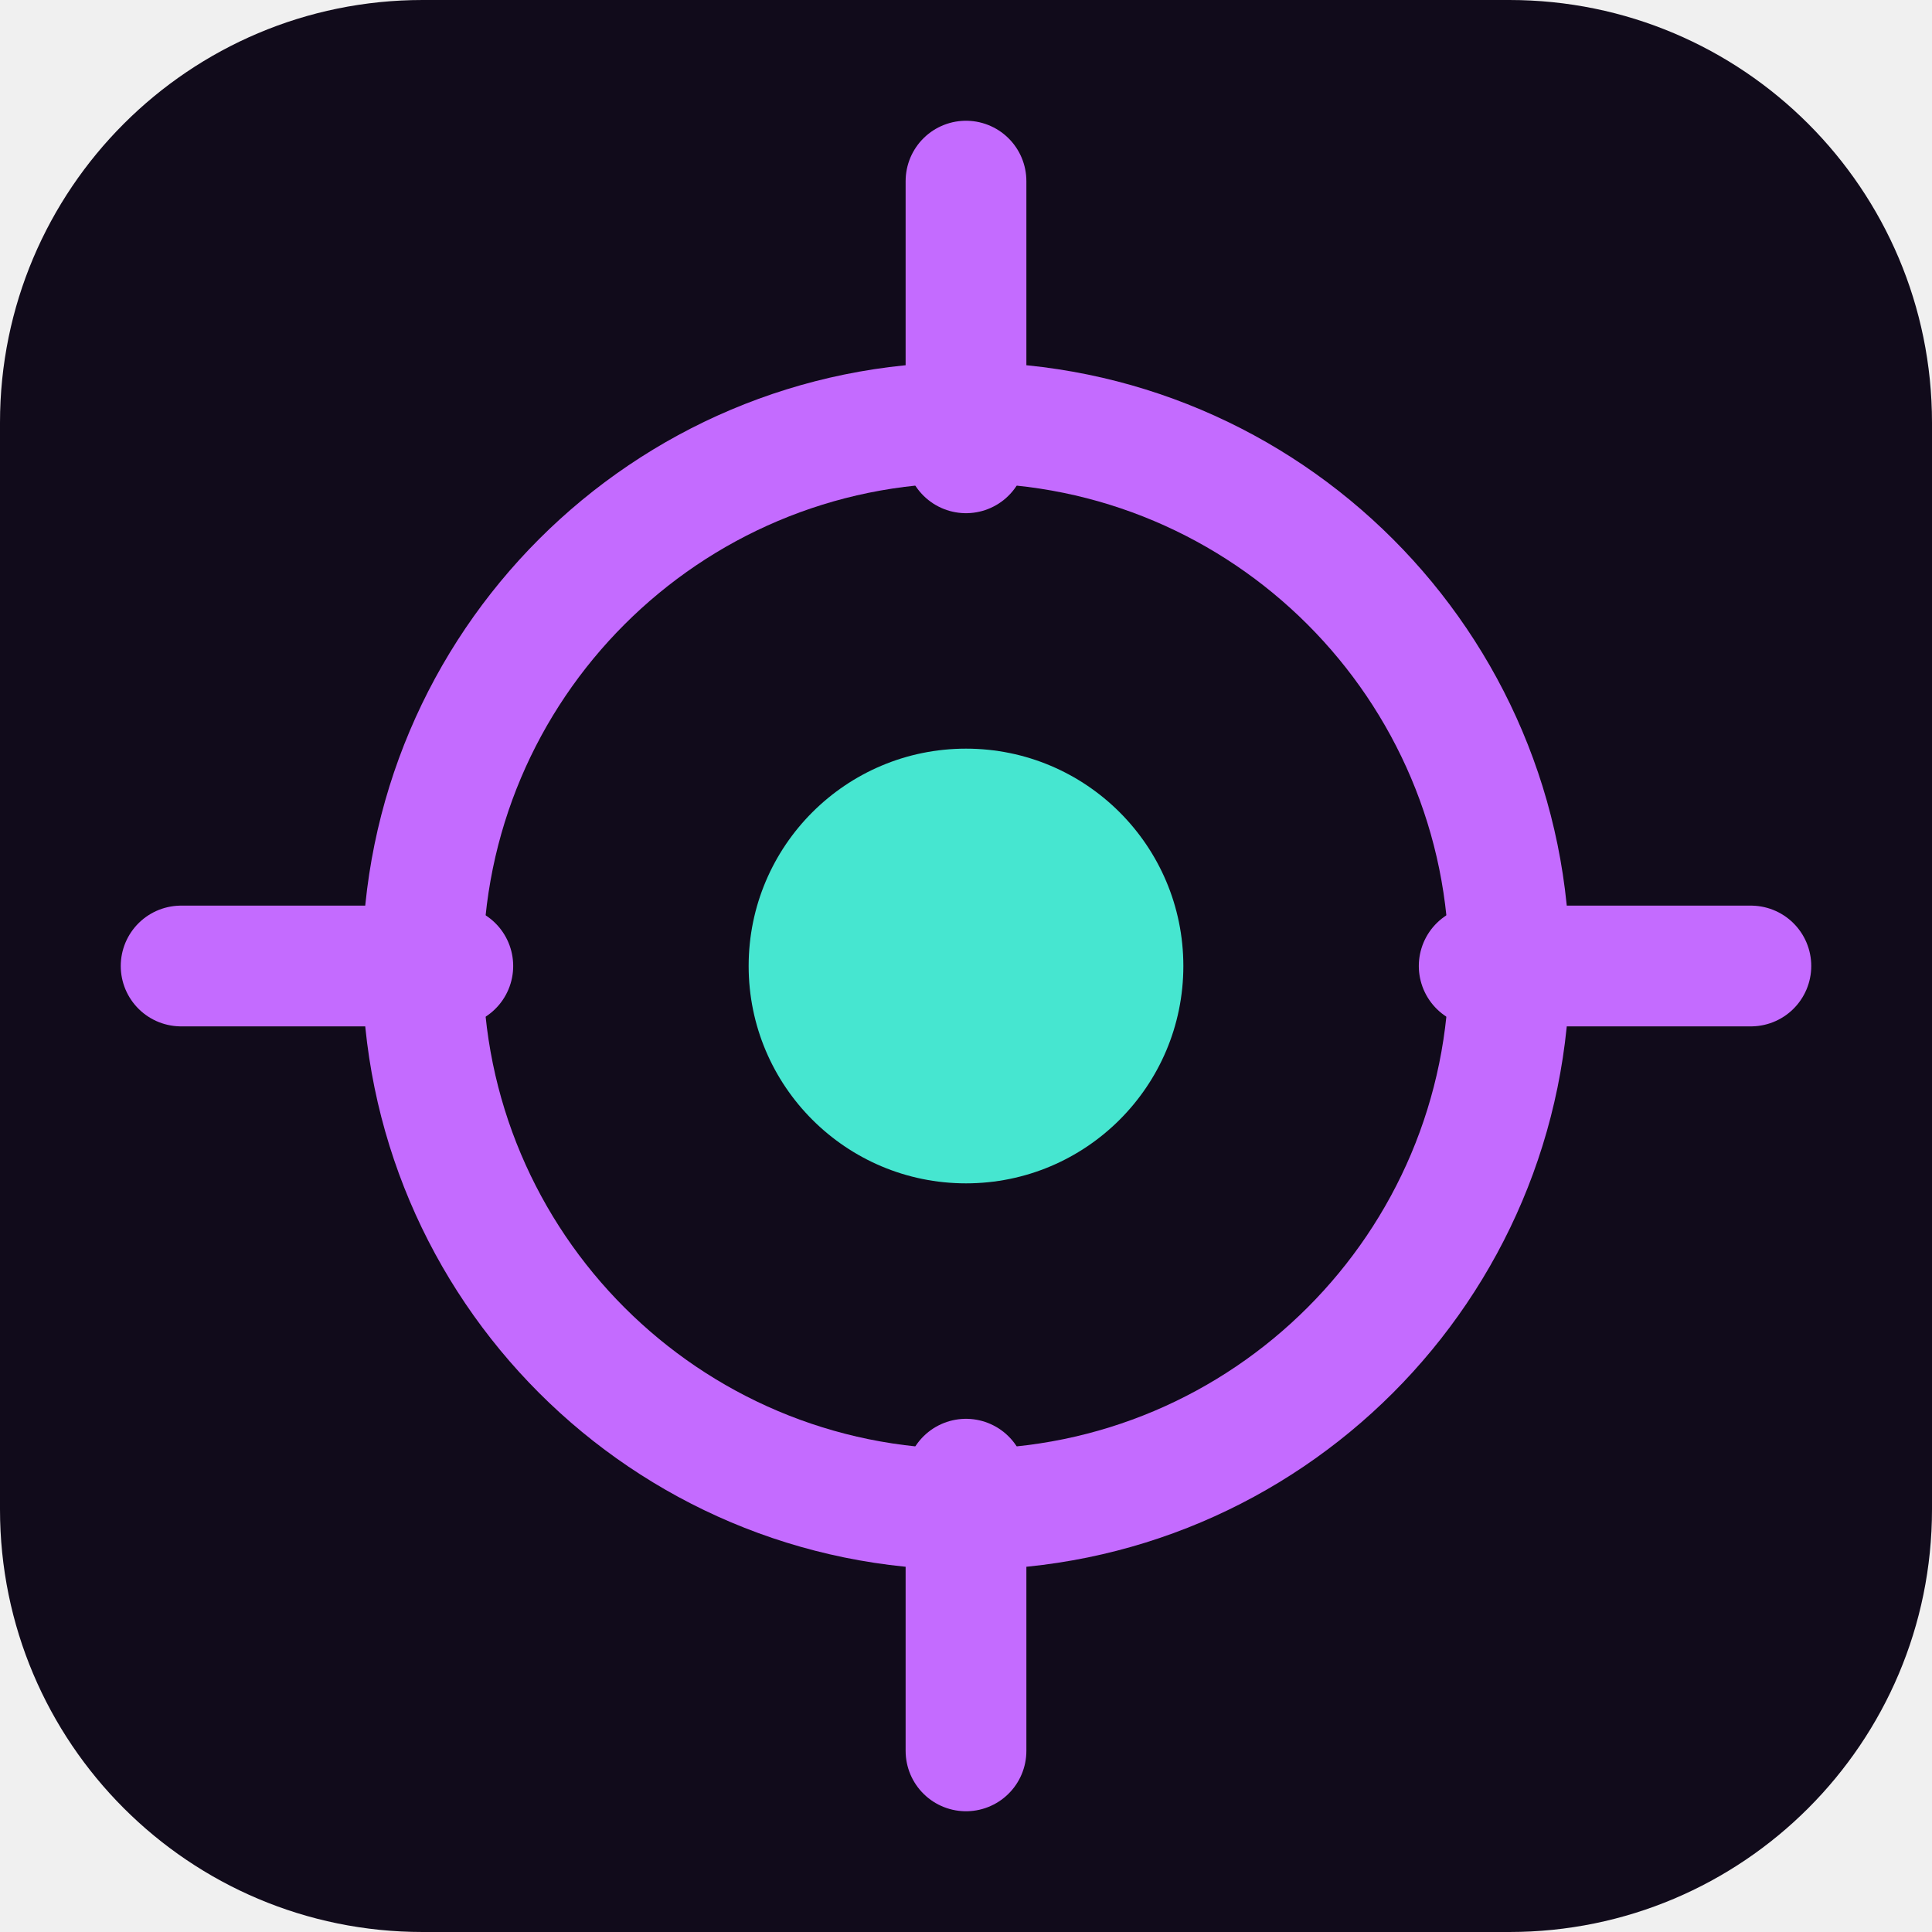
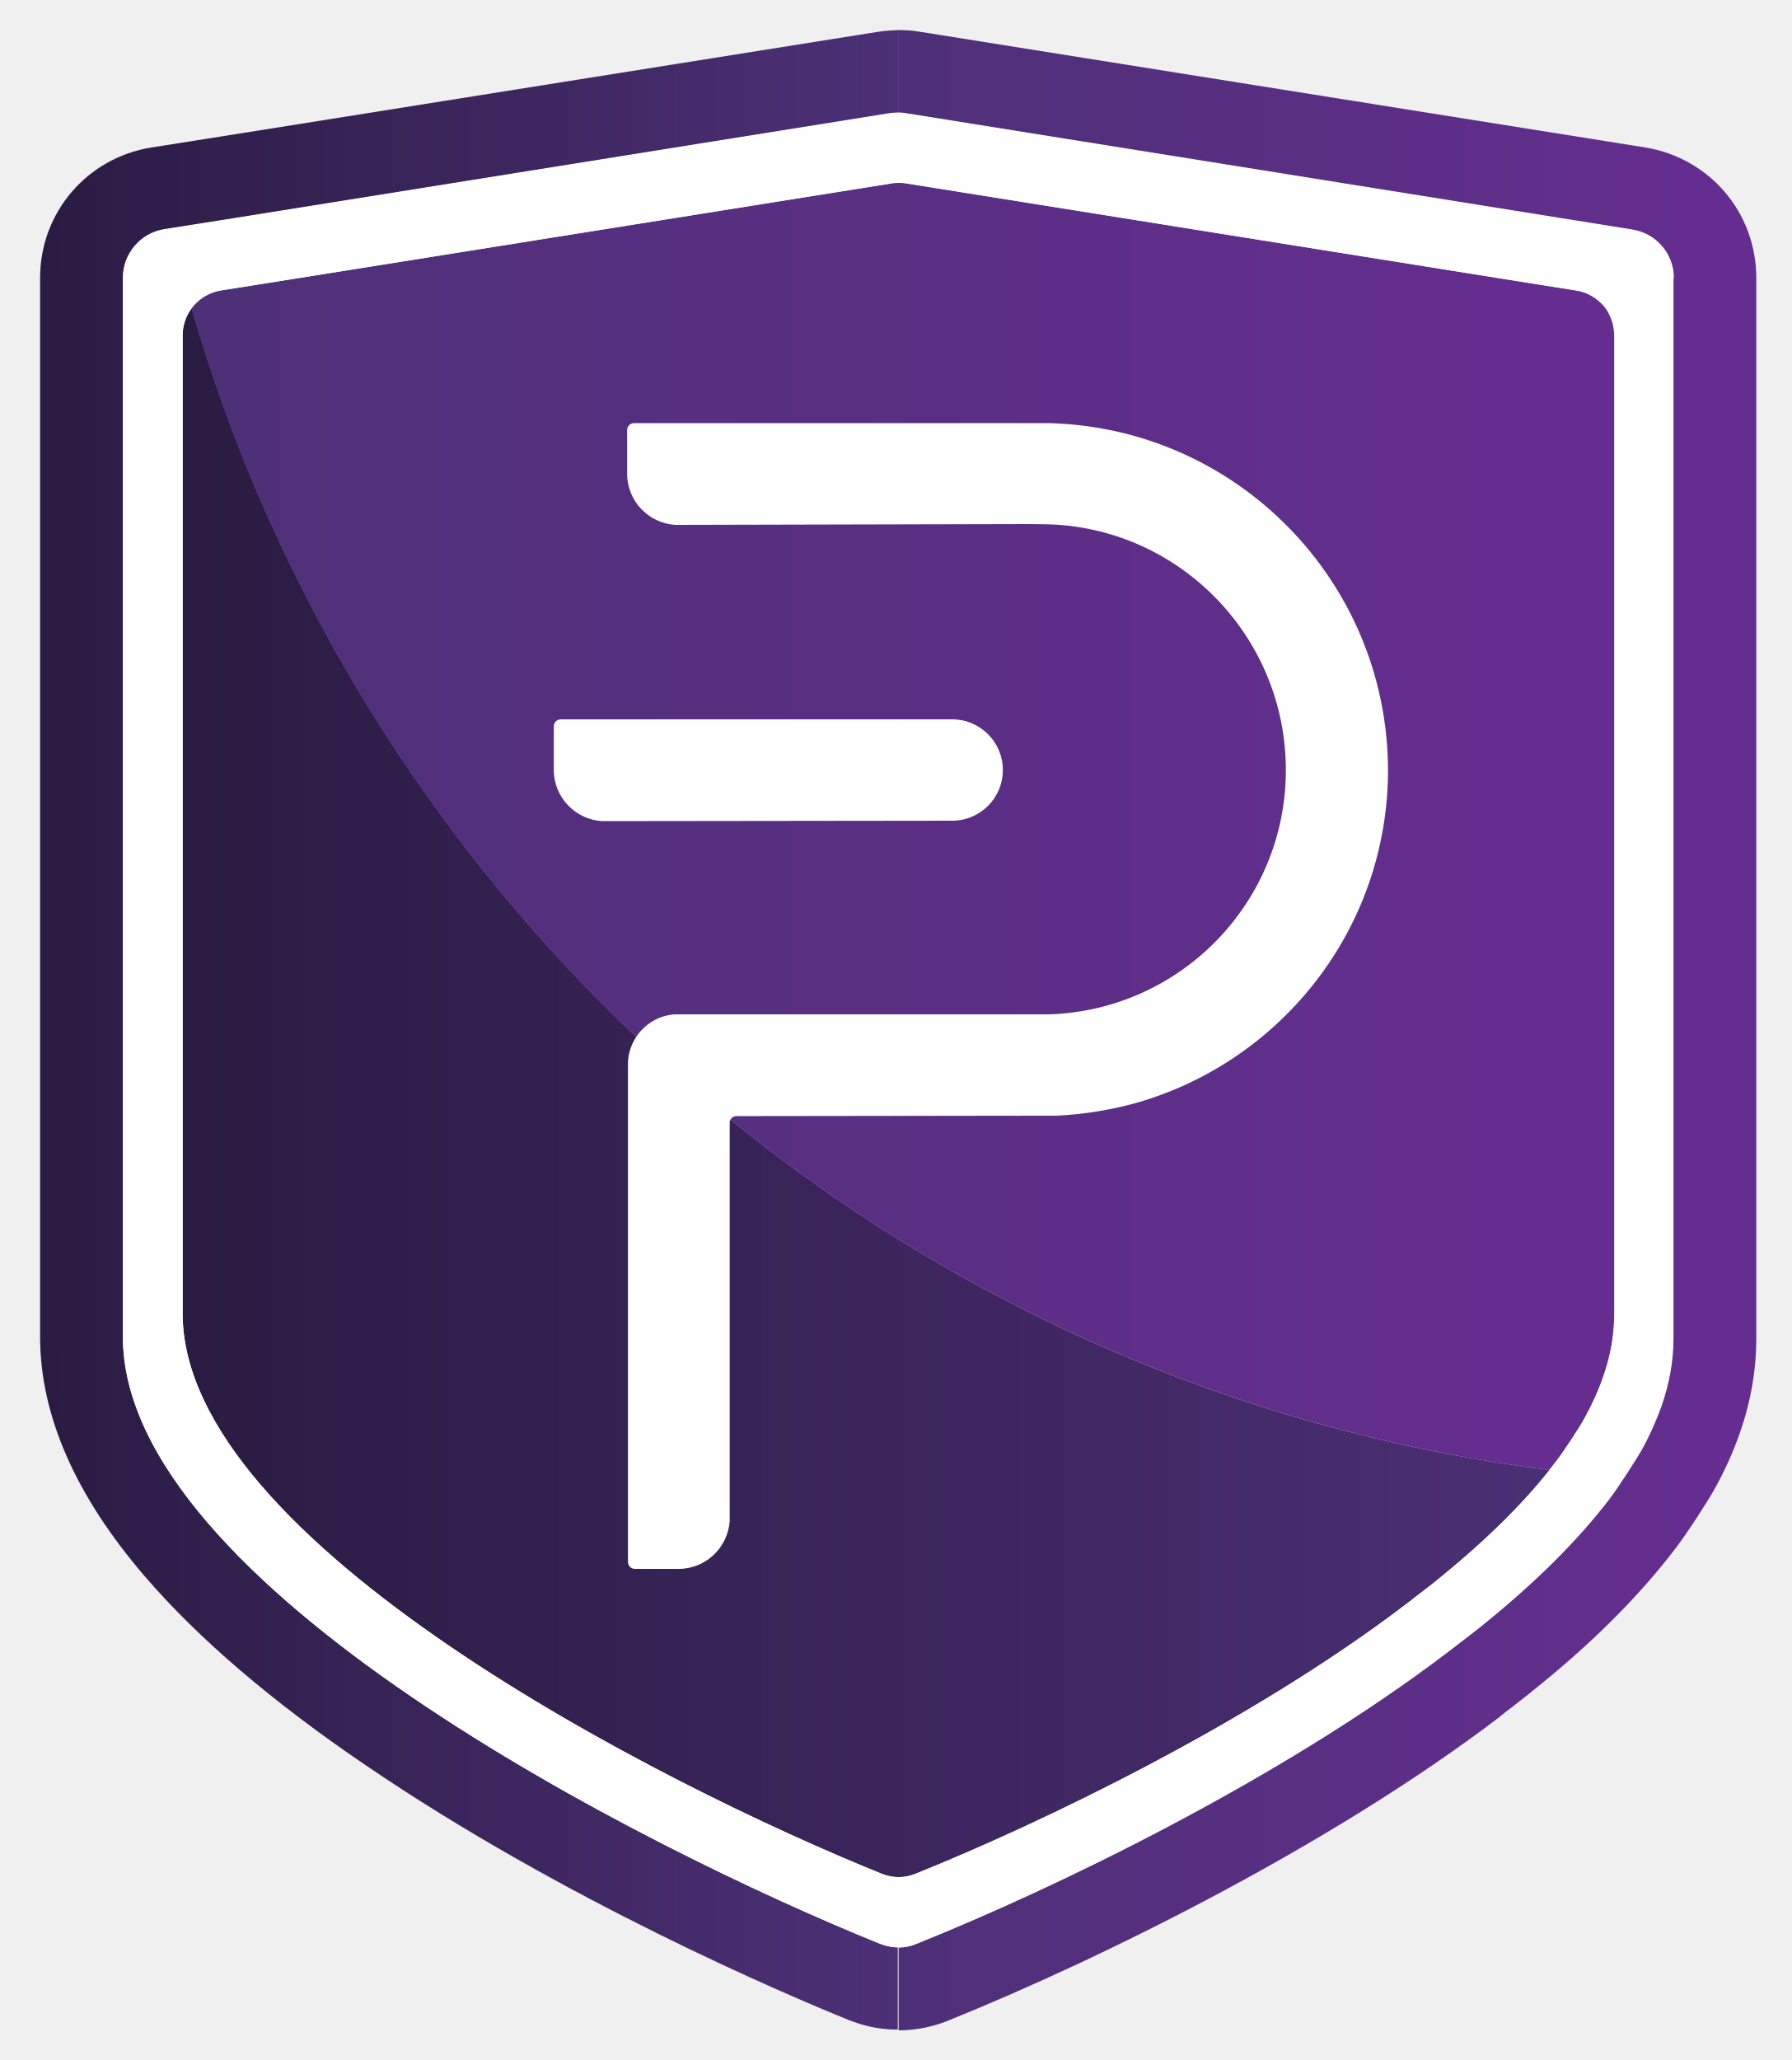
- <svg xmlns="http://www.w3.org/2000/svg" viewBox="0 0 32 32">
-   <rect width="32" height="32" rx="7" fill="#110b1b" />
-   <circle cx="16" cy="16" r="9" fill="none" stroke="#c46bff" stroke-width="2" />
-   <g stroke="#c46bff" stroke-width="2" stroke-linecap="round">
-     <line x1="16" y1="3" x2="16" y2="7.5" />
-     <line x1="16" y1="24.5" x2="16" y2="29" />
-     <line x1="3" y1="16" x2="7.5" y2="16" />
-     <line x1="24.5" y1="16" x2="29" y2="16" />
+ <svg xmlns="http://www.w3.org/2000/svg" version="1.1" viewBox="0.333 0 87 100">
+   <g>
+     <g>
+       <g>
+         <linearGradient id="SVGID_1_" gradientUnits="userSpaceOnUse" x1="1398.95" y1="1099.212" x2="1746.561" y2="1099.212" gradientTransform="matrix(0.2 0 0 0.2 -270.5901 -166.8001)">
+           <stop offset="0" style="stop-color:#2A1B42" />
+           <stop offset="1" style="stop-color:#4D3077" />
+         </linearGradient>
+         <path fill="url(#SVGID_1_)" d="M9.64,14.96C9.36,15.34,9.2,15.8,9.2,16.28v47.48c0,11.12,23.3,22.9,33.94,27.2     c0.52,0.22,1.12,0.22,1.64,0c6.08-2.44,16.26-7.319,23.86-13.12c0.6-0.46,1.22-0.92,1.78-1.4c2-1.64,3.76-3.34,5.14-5.08     C44.02,67.38,18.28,44.8,9.64,14.96z" />
+         <linearGradient id="SVGID_2_" gradientUnits="userSpaceOnUse" x1="1401.05" y1="1034.598" x2="1746.45" y2="1034.598" gradientTransform="matrix(0.2 0 0 0.2 -270.5901 -166.8001)">
+           <stop offset="0" style="stop-color:#4D3077" />
+           <stop offset="1" style="stop-color:#662D91" />
+         </linearGradient>
+         <path fill="url(#SVGID_2_)" d="M77.26,68.84c0.36-0.66,0.68-1.34,0.9-2c0.26-0.76,0.44-1.5,0.5-2.26     c0.02-0.26,0.04-0.5,0.04-0.76V16.28c0-0.14-0.02-0.26-0.04-0.4c-0.04-0.26-0.14-0.5-0.26-0.72c-0.06-0.12-0.14-0.22-0.22-0.32     c-0.34-0.38-0.8-0.66-1.34-0.74l-1.9-0.3L44.32,8.9c-0.12-0.02-0.24-0.02-0.34-0.02c-0.12,0-0.24,0-0.34,0.02L14.2,13.6     l-3.16,0.5c-0.58,0.1-1.08,0.42-1.42,0.86C18.26,44.8,44,67.359,75.54,71.359c0.1-0.119,0.2-0.239,0.3-0.379     C76.28,70.439,77.08,69.2,77.26,68.84z" />
+         <g>
+           <g>
+             <linearGradient id="SVGID_3_" gradientUnits="userSpaceOnUse" x1="1572.649" y1="1084.051" x2="1780.95" y2="1084.051" gradientTransform="matrix(0.2 0 0 0.2 -270.5901 -166.8001)">
+               <stop offset="0" style="stop-color:#4D3077" />
+               <stop offset="1" style="stop-color:#662D91" />
+             </linearGradient>
+             <path fill="url(#SVGID_3_)" d="M80.22,7.16L44.98,1.54c-0.34-0.06-0.68-0.08-1.02-0.08h-0.02v4.02h0.02       c0.12,0,0.26,0,0.38,0.04l35.22,5.64c1.16,0.18,2.02,1.18,2.02,2.36v51.46c0,1.1-0.2,2.18-0.58,3.279       c-0.26,0.721-0.58,1.44-0.98,2.16c-0.22,0.38-1.08,1.74-1.54,2.34c-1.54,2.02-3.56,4-5.88,5.9c-0.6,0.5-1.28,1-1.92,1.5       c-8.24,6.279-19.26,11.561-25.84,14.199c-0.28,0.121-0.58,0.181-0.88,0.181l0,0v4.021l0,0c0.82,0,1.62-0.16,2.38-0.461       c7.62-3.08,18.66-8.56,26.78-14.74c0.02-0.02,0.04-0.02,0.04-0.039c0.2-0.16,0.4-0.32,0.62-0.48c0.46-0.359,0.92-0.72,1.38-1.1       c2.68-2.18,4.86-4.4,6.52-6.58c0.58-0.76,1.56-2.28,1.86-2.82c0.52-0.92,0.94-1.859,1.26-2.779c0.54-1.541,0.8-3.08,0.8-4.601       V13.5C85.6,10.32,83.34,7.68,80.22,7.16z" />
+           </g>
+           <linearGradient id="SVGID_4_" gradientUnits="userSpaceOnUse" x1="1364.349" y1="1083.949" x2="1572.749" y2="1083.949" gradientTransform="matrix(0.2 0 0 0.2 -270.5901 -166.8001)">
+             <stop offset="0" style="stop-color:#2A1B42" />
+             <stop offset="1" style="stop-color:#4D3077" />
+           </linearGradient>
+           <path fill="url(#SVGID_4_)" d="M43.72,94.52c-0.22-0.02-0.44-0.08-0.66-0.16C31.54,89.7,6.3,76.96,6.3,64.9V13.5      c0-1.18,0.86-2.18,2.02-2.36l3.42-0.54L43.6,5.5c0.04,0,0.26-0.02,0.36-0.02V1.46c-0.14,0-0.76,0.04-0.98,0.08L11.1,6.62      L7.68,7.16c-3.12,0.5-5.4,3.16-5.4,6.32V64.9c0,3.8,1.72,7.72,5.1,11.64c2.58,3,6.18,6.08,10.72,9.16      c9.64,6.56,20.38,11.12,23.44,12.36c0.7,0.279,1.42,0.439,2.16,0.459c0.08,0,0.16,0,0.22,0V94.5      C43.88,94.54,43.8,94.54,43.72,94.52z" />
+         </g>
+         <path fill="#FFFFFF" d="M81.6,13.5c0-1.18-0.86-2.18-2.02-2.36L44.36,5.5c-0.12-0.02-0.26-0.04-0.38-0.04h-0.02     c-0.1,0-0.32,0.02-0.36,0.02l-31.86,5.1l-3.42,0.54C7.16,11.3,6.3,12.3,6.3,13.48V64.9c0,12.039,25.24,24.8,36.76,29.459     c0.22,0.08,0.44,0.141,0.66,0.16c0.08,0,0.16,0.021,0.22,0.021l0,0c0.3,0,0.6-0.06,0.88-0.181c6.58-2.639,17.6-7.92,25.84-14.199     c0.64-0.5,1.32-1,1.92-1.5c2.32-1.9,4.34-3.881,5.88-5.9c0.46-0.619,1.32-1.96,1.54-2.34c0.4-0.72,0.72-1.439,0.98-2.16     c0.38-1.08,0.58-2.18,0.58-3.279V13.5H81.6z M78.72,63.8c0,0.261-0.02,0.5-0.04,0.761c-0.08,0.76-0.24,1.52-0.5,2.26     c-0.24,0.68-0.54,1.34-0.9,2c-0.2,0.359-1,1.6-1.42,2.16c-1.42,1.859-3.28,3.699-5.44,5.459c-0.54,0.461-1.18,0.92-1.78,1.4     c-7.6,5.801-17.8,10.68-23.86,13.12c-0.26,0.101-0.54,0.16-0.82,0.16c-0.28,0-0.56-0.06-0.82-0.16C32.5,86.66,9.2,74.9,9.2,63.76     V16.28c0-1.08,0.78-2,1.86-2.18l3.14-0.5l29.42-4.7c0.12-0.02,0.24-0.02,0.34-0.02c0.12,0,0.24,0,0.34,0.02l30.66,4.9l1.9,0.3     c0.54,0.08,1,0.36,1.34,0.74c0.08,0.1,0.16,0.2,0.22,0.32c0.12,0.22,0.22,0.46,0.26,0.72c0.02,0.12,0.04,0.26,0.04,0.4V63.8z" />
+         <path fill="#FFFFFF" d="M46.56,39.84c1.36,0,2.46-1.1,2.46-2.46s-1.1-2.46-2.46-2.46h-19c-0.2,0-0.34,0.16-0.34,0.34     c0,0.68,0,2.1,0,2.12c0,1.32,1.04,2.4,2.34,2.48C29.54,39.86,46.56,39.84,46.56,39.84z" />
+         <path fill="#FFFFFF" d="M51.24,20.54L51.24,20.54c-0.14,0-20.12,0-20.12,0c-0.2,0-0.34,0.16-0.34,0.34c0,0.68,0,2.1,0,2.12     c0,1.32,1.04,2.4,2.34,2.48c0.02,0,17.1-0.04,17.1-0.04l0,0c0.64,0,1.22,0.02,1.22,0.02c6.3,0.3,11.32,5.54,11.32,11.92     c0,6.44-5.12,11.66-11.5,11.86l0,0c-0.16,0-18,0-18,0c-0.12,0-0.24,0-0.36,0.021c-1.12,0.16-2,1.1-2.08,2.259V75.82     c0,0.199,0.16,0.34,0.34,0.34c0.68,0,2.1,0,2.12,0c1.32,0,2.4-1.04,2.48-2.34V54.5v-0.02c0-0.16,0.16-0.301,0.32-0.301     l15.54-0.02c1.34-0.061,2.64-0.28,3.88-0.62c7.06-2.021,12.22-8.48,12.22-16.18C67.68,28.2,60.36,20.76,51.24,20.54z" />
+       </g>
+     </g>
  </g>
-   <circle cx="16" cy="16" r="3.6" fill="#46e6d0" />
</svg>
